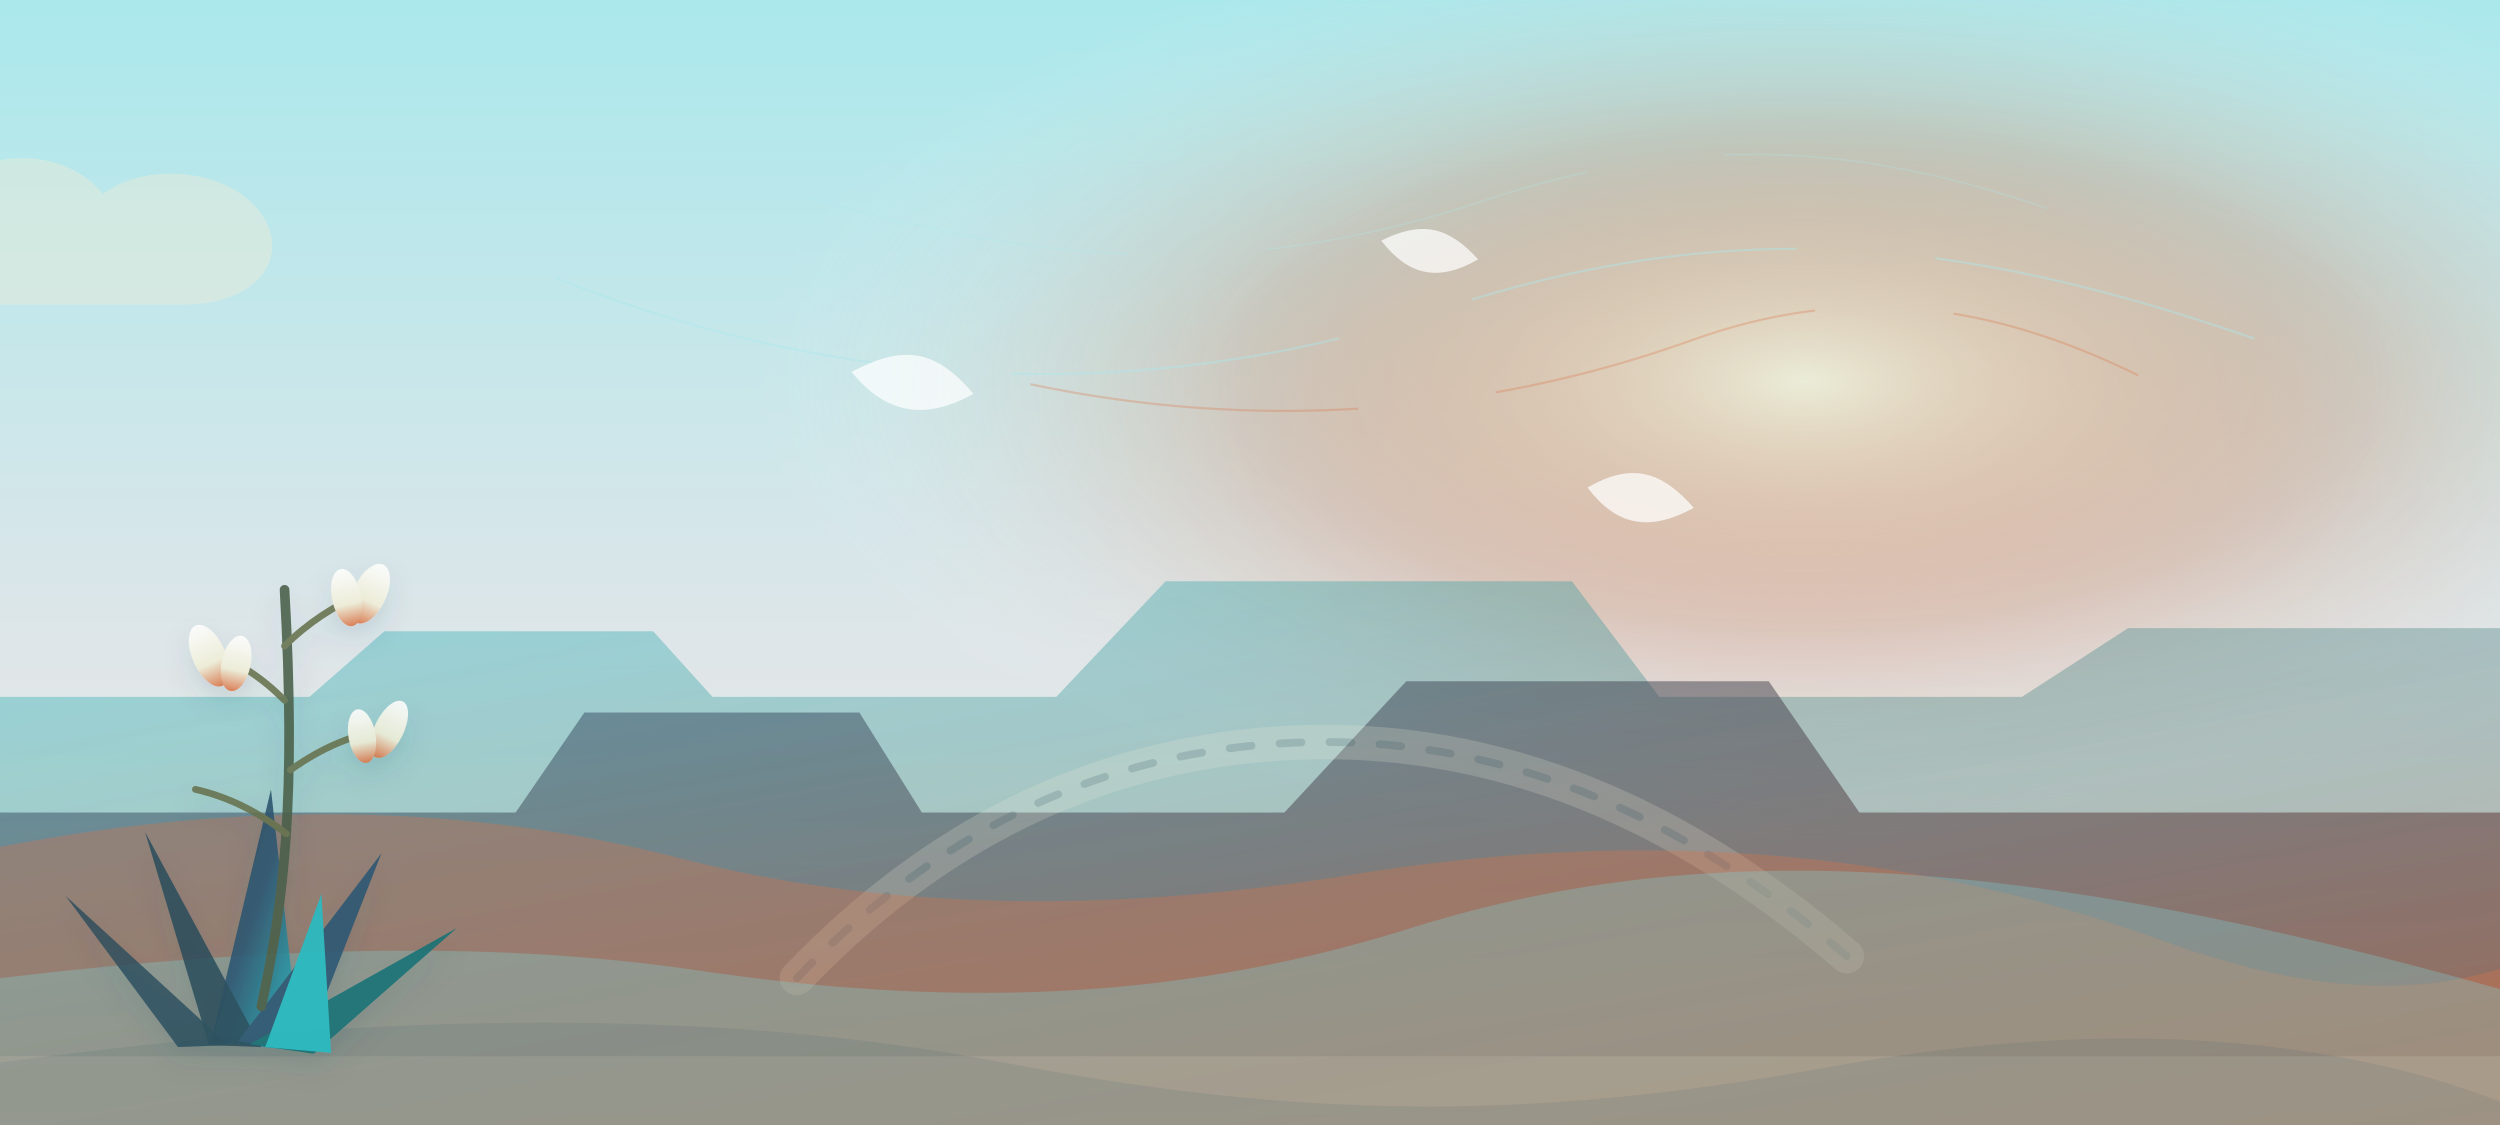
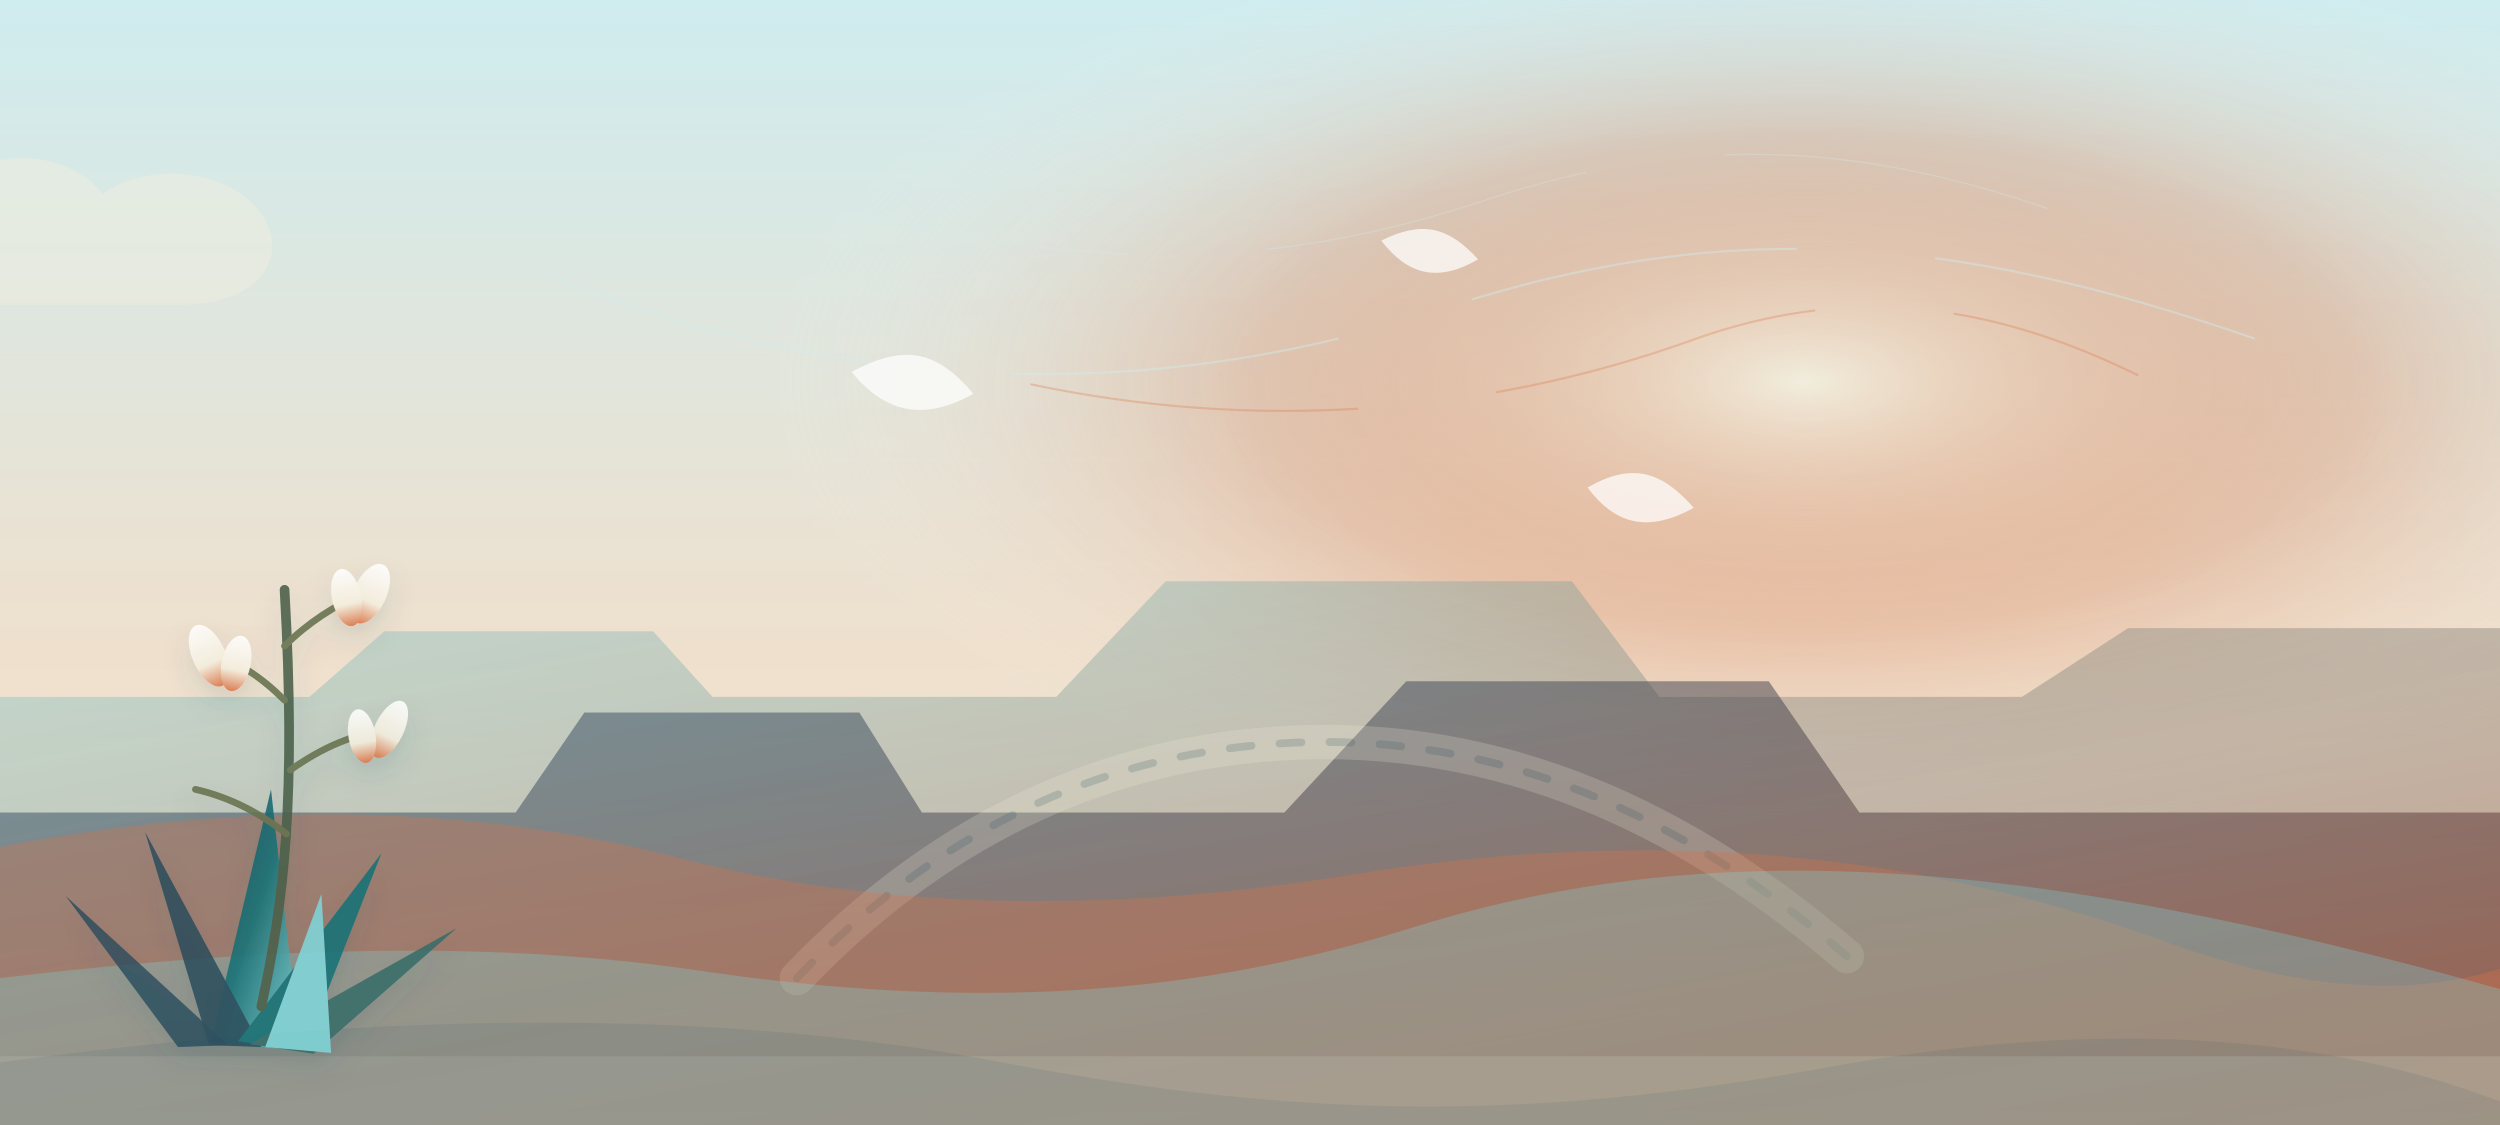
<svg xmlns="http://www.w3.org/2000/svg" viewBox="0 0 1600 720" role="img" aria-labelledby="title desc" data-brand-palette="explore-raton" data-edge-overscan="true">
  <defs>
    <linearGradient id="sky" x1="0" y1="0" x2="0" y2="1">
-       <stop offset="0" stop-color="#aae8ec" />
-       <stop offset="0.58" stop-color="#dfe6e9" />
-       <stop offset="1" stop-color="#eeedd6" />
+       <stop offset="0" stop-color="#cfecef" />
+       <stop offset="0.58" stop-color="#efe0cd" />
+       <stop offset="1" stop-color="#f3eedd" />
    </linearGradient>
    <radialGradient id="sunwash" cx="0.72" cy="0.34" r="0.42">
-       <stop offset="0" stop-color="#eeedd6" stop-opacity="0.9" />
+       <stop offset="0" stop-color="#f3eedd" stop-opacity="0.9" />
      <stop offset="0.52" stop-color="#d97345" stop-opacity="0.28" />
      <stop offset="1" stop-color="#ffffff" stop-opacity="0" />
    </radialGradient>
    <linearGradient id="farTone" x1="0" y1="0" x2="1" y2="1">
-       <stop offset="0" stop-color="#21bdc5" stop-opacity="0.70" />
-       <stop offset="1" stop-color="#775751" stop-opacity="0.68" />
+       <stop offset="0" stop-color="#7ed4d8" stop-opacity="0.70" />
+       <stop offset="1" stop-color="#772816" stop-opacity="0.68" />
    </linearGradient>
    <linearGradient id="nearTone" x1="0" y1="0" x2="1" y2="1">
      <stop offset="0" stop-color="#2b5672" />
      <stop offset="1" stop-color="#772816" />
    </linearGradient>
    <linearGradient id="yuccaLeaf" x1="0" y1="0" x2="1" y2="1">
      <stop offset="0" stop-color="#22495a" />
-       <stop offset="0.48" stop-color="#2b5672" />
-       <stop offset="1" stop-color="#21bdc5" />
+       <stop offset="0.48" stop-color="#147176" />
+       <stop offset="1" stop-color="#7ed4d8" />
    </linearGradient>
    <linearGradient id="flower" x1="0" y1="0" x2="0" y2="1">
      <stop offset="0" stop-color="#ffffff" />
-       <stop offset="0.62" stop-color="#eeedd6" />
+       <stop offset="0.62" stop-color="#f3eedd" />
      <stop offset="1" stop-color="#d97345" />
    </linearGradient>
    <filter id="softShadow" x="-20%" y="-20%" width="140%" height="150%">
      <feDropShadow dx="0" dy="14" stdDeviation="14" flood-color="#22495a" flood-opacity="0.13" />
    </filter>
    <style>
  .sun-glow { animation: geo-sun 30s ease-in-out infinite alternate; }
  .cloud-bank { animation: geo-clouds 108s linear infinite; }
  .far-range,
  .mid-range {
    transform-box: fill-box;
    transform-origin: 50% 100%;
  }
  .far-range { animation: geo-far 52s ease-in-out infinite alternate; }
  .mid-range { animation: geo-mid 44s ease-in-out infinite alternate; }
  .near-feature { animation: geo-near 38s ease-in-out infinite alternate; }
  .plains-layer {
    transform-box: fill-box;
    transform-origin: 50% 100%;
    animation: geo-plains 48s ease-in-out infinite alternate;
  }
  .wind-line {
    fill: none;
-     stroke: #aae8ec;
+     stroke: #cfecef;
    opacity: 0.42;
    stroke-width: 1.4;
    stroke-linecap: round;
    stroke-dasharray: 210 90;
    animation: geo-wind 28s linear infinite;
  }
  .wind-line.thin { stroke-width: 0.9; opacity: 0.28; animation-duration: 34s; }
  .wind-line.gold { stroke: #d97345; opacity: 0.30; animation-duration: 31s; }
  .yucca-sway {
    transform-box: fill-box;
    transform-origin: 50% 100%;
    animation: geo-yucca 10.5s ease-in-out infinite alternate;
  }
  .yucca-sway.slow { animation-duration: 13s; animation-delay: -1.2s; }
  .leaf-sway {
    transform-box: fill-box;
    transform-origin: 50% 100%;
    animation: geo-leaf 12s ease-in-out infinite alternate;
  }
  .blossom {
    transform-box: fill-box;
    transform-origin: 50% 18%;
    animation: geo-blossom 9s ease-in-out infinite alternate;
  }
  .blossom.d2 { animation-delay: -1.6s; }
  .blossom.d3 { animation-delay: -3.1s; }
  .seed {
    transform-box: fill-box;
    transform-origin: 0 0;
    animation: geo-seed 24s ease-in-out infinite;
  }
  .seed.s2 { animation-delay: -4s; }
  .seed.s3 { animation-delay: -8s; }
  @keyframes geo-sun {
    from { transform: translate(-3px, 1px) scale(0.99); opacity: 0.54; }
    to { transform: translate(4px, -2px) scale(1.01); opacity: 0.68; }
  }
  @keyframes geo-clouds {
    from { transform: translateX(-220px); }
    to { transform: translateX(1700px); }
  }
  @keyframes geo-far {
    from { transform: translateX(-2px) scaleX(1.014); }
    to { transform: translateX(2px) scaleX(1.018); }
  }
  @keyframes geo-mid {
    from { transform: translateX(2px) scaleX(1.018); }
    to { transform: translateX(-2px) scaleX(1.014); }
  }
  @keyframes geo-near {
    from { transform: translateX(-3px) translateY(0.5px); }
    to { transform: translateX(3px) translateY(-0.5px); }
  }
  @keyframes geo-plains {
    from { transform: translateX(-2px) scaleX(1.012); }
    to { transform: translateX(2px) translateY(-1px) scaleX(1.016); }
  }
  @keyframes geo-wind {
    from { stroke-dashoffset: 180; transform: translateX(-18px); }
    to { stroke-dashoffset: -180; transform: translateX(26px); }
  }
  @keyframes geo-yucca {
    from { transform: rotate(-0.8deg) translateX(-1px); }
    to { transform: rotate(1.1deg) translateX(1.5px); }
  }
  @keyframes geo-leaf {
    from { transform: rotate(-0.45deg); }
    to { transform: rotate(0.75deg); }
  }
  @keyframes geo-blossom {
    from { transform: rotate(-1.2deg) translateY(0); }
    to { transform: rotate(1deg) translateY(1px); }
  }
  @keyframes geo-seed {
    0%, 100% { transform: translate(0, 0) rotate(-3deg); opacity: 0.54; }
    50% { transform: translate(14px, 4px) rotate(4deg); opacity: 0.36; }
  }
  @media (prefers-reduced-motion: reduce) {
    .sun-glow,
    .cloud-bank,
    .far-range,
    .mid-range,
    .near-feature,
    .plains-layer,
    .wind-line,
    .yucca-sway,
    .leaf-sway,
    .blossom,
    .seed {
      animation: none !important;
    }
  }
</style>
  </defs>
  <rect width="1600" height="720" fill="url(#sky)" />
  <rect width="1600" height="720" fill="url(#sunwash)" class="sun-glow" />
  <g class="cloud-bank" opacity="0.42">
-     <path d="M-160 162c22-39 76-46 104-20 22-44 90-56 122-18 24-18 68-17 92 3 32 27 16 68-42 68h-276z" fill="#eeedd6" />
-     <path d="M-520 238c16-30 54-37 76-16 15-34 64-46 89-18 18-14 54-13 72 4 25 23 14 54-30 54h-207z" fill="#eeedd6" opacity="0.78" />
+     <path d="M-160 162c22-39 76-46 104-20 22-44 90-56 122-18 24-18 68-17 92 3 32 27 16 68-42 68h-276z" fill="#f3eedd" />
+     <path d="M-520 238c16-30 54-37 76-16 15-34 64-46 89-18 18-14 54-13 72 4 25 23 14 54-30 54h-207z" fill="#f3eedd" opacity="0.78" />
  </g>
  <path class="wind-line thin" d="M515 126c168 48 292 50 436 2 126-42 236-38 364 7" />
  <path class="wind-line" d="M356 178c190 76 384 80 566 20 192-63 342-45 536 24" />
  <path class="wind-line gold" d="M660 246c142 30 288 20 422-28 102-37 192-24 286 22" />
  <g class="far-range">
    <path d="M0 446h198l48-42h172l38 42h220l70-74h260l56 74h232l68-44h238v274H0z" fill="url(#farTone)" opacity="0.56" />
  </g>
  <g class="mid-range">
    <path d="M0 520h330l44-64h176l40 64h232l78-84h232l58 84h410v200H0z" fill="url(#nearTone)" opacity="0.52" />
  </g>
  <g class="near-feature">
-     <path d="M510 626c88-92 190-142 306-150 128-9 250 36 366 136" fill="none" stroke="#eeedd6" stroke-width="22" stroke-linecap="round" opacity="0.20" />
+     <path d="M510 626c88-92 190-142 306-150 128-9 250 36 366 136" fill="none" stroke="#f3eedd" stroke-width="22" stroke-linecap="round" opacity="0.20" />
    <path d="M510 626c88-92 190-142 306-150 128-9 250 36 366 136" fill="none" stroke="#22495a" stroke-width="5" stroke-linecap="round" stroke-dasharray="14 18" opacity="0.18" />
  </g>
  <g id="plains" class="plains-layer" opacity="0.95">
    <path d="M0 542c155-30 300-28 438 8 122 31 265 36 426 10 182-30 355-18 520 42 85 31 155 37 216 18v100H0z" fill="#d97345" opacity="0.34" />
    <path d="M0 626c184-22 324-23 446-5 176 26 318 17 460-28 188-58 388-46 694 40v87H0z" fill="#7ed4d8" opacity="0.32" />
    <path d="M0 680c250-34 465-34 642 0 190 36 336 38 528 3 170-31 316-22 430 22v15H0z" fill="#22495a" opacity="0.10" />
  </g>
  <g filter="url(#softShadow)" opacity="0.88" transform="translate(42 344) scale(0.62)">
    <g class="leaf-sway">
      <path d="M150 520l62-260 30 270z" fill="url(#yuccaLeaf)" />
      <path d="M148 524l-66-220 120 222z" fill="#22495a" opacity="0.9" />
-       <path d="M178 520l148-194-80 204z" fill="#2b5672" />
-       <path d="M190 523l214-120-148 130z" fill="#147176" />
+       <path d="M178 520l148-194-80 204z" fill="#147176" />
+       <path d="M190 523l214-120-148 130z" fill="#396d68" />
      <path d="M116 526L0 370l168 154z" fill="#22495a" opacity="0.88" />
-       <path d="M206 526l58-158 10 164z" fill="#21bdc5" />
+       <path d="M206 526l58-158 10 164z" fill="#7ed4d8" />
    </g>
    <g class="yucca-sway slow" transform="translate(202 54)">
      <path d="M0 430C24 320 36 213 24 0" fill="none" stroke="#4a5f4a" stroke-width="10" stroke-linecap="round" />
      <path d="M24 58c24-24 52-42 82-55" fill="none" stroke="#65714e" stroke-width="7" stroke-linecap="round" />
      <path d="M24 114c-25-25-48-39-75-49" fill="none" stroke="#65714e" stroke-width="7" stroke-linecap="round" />
      <path d="M30 186c34-24 65-37 104-43" fill="none" stroke="#65714e" stroke-width="7" stroke-linecap="round" />
      <path d="M26 252c-28-22-59-38-94-46" fill="none" stroke="#65714e" stroke-width="7" stroke-linecap="round" />
      <g class="blossom">
        <ellipse cx="112" cy="4" rx="17" ry="33" fill="url(#flower)" transform="rotate(25 112 4)" />
        <ellipse cx="88" cy="8" rx="15" ry="30" fill="url(#flower)" transform="rotate(-12 88 8)" />
      </g>
      <g class="blossom d2">
        <ellipse cx="-54" cy="68" rx="17" ry="34" fill="url(#flower)" transform="rotate(-24 -54 68)" />
        <ellipse cx="-26" cy="76" rx="15" ry="29" fill="url(#flower)" transform="rotate(12 -26 76)" />
      </g>
      <g class="blossom d3">
        <ellipse cx="132" cy="144" rx="15" ry="32" fill="url(#flower)" transform="rotate(26 132 144)" />
        <ellipse cx="104" cy="151" rx="14" ry="28" fill="url(#flower)" transform="rotate(-10 104 151)" />
      </g>
    </g>
  </g>
  <g opacity="0.72">
    <path class="seed" d="M545 238c34-18 54-14 78 14-32 18-57 12-78-14z" fill="#ffffff" />
    <path class="seed s2" d="M884 154c26-13 43-9 62 12-26 15-45 10-62-12z" fill="#ffffff" />
    <path class="seed s3" d="M1016 312c28-16 47-11 68 13-29 16-50 11-68-13z" fill="#ffffff" />
  </g>
</svg>
